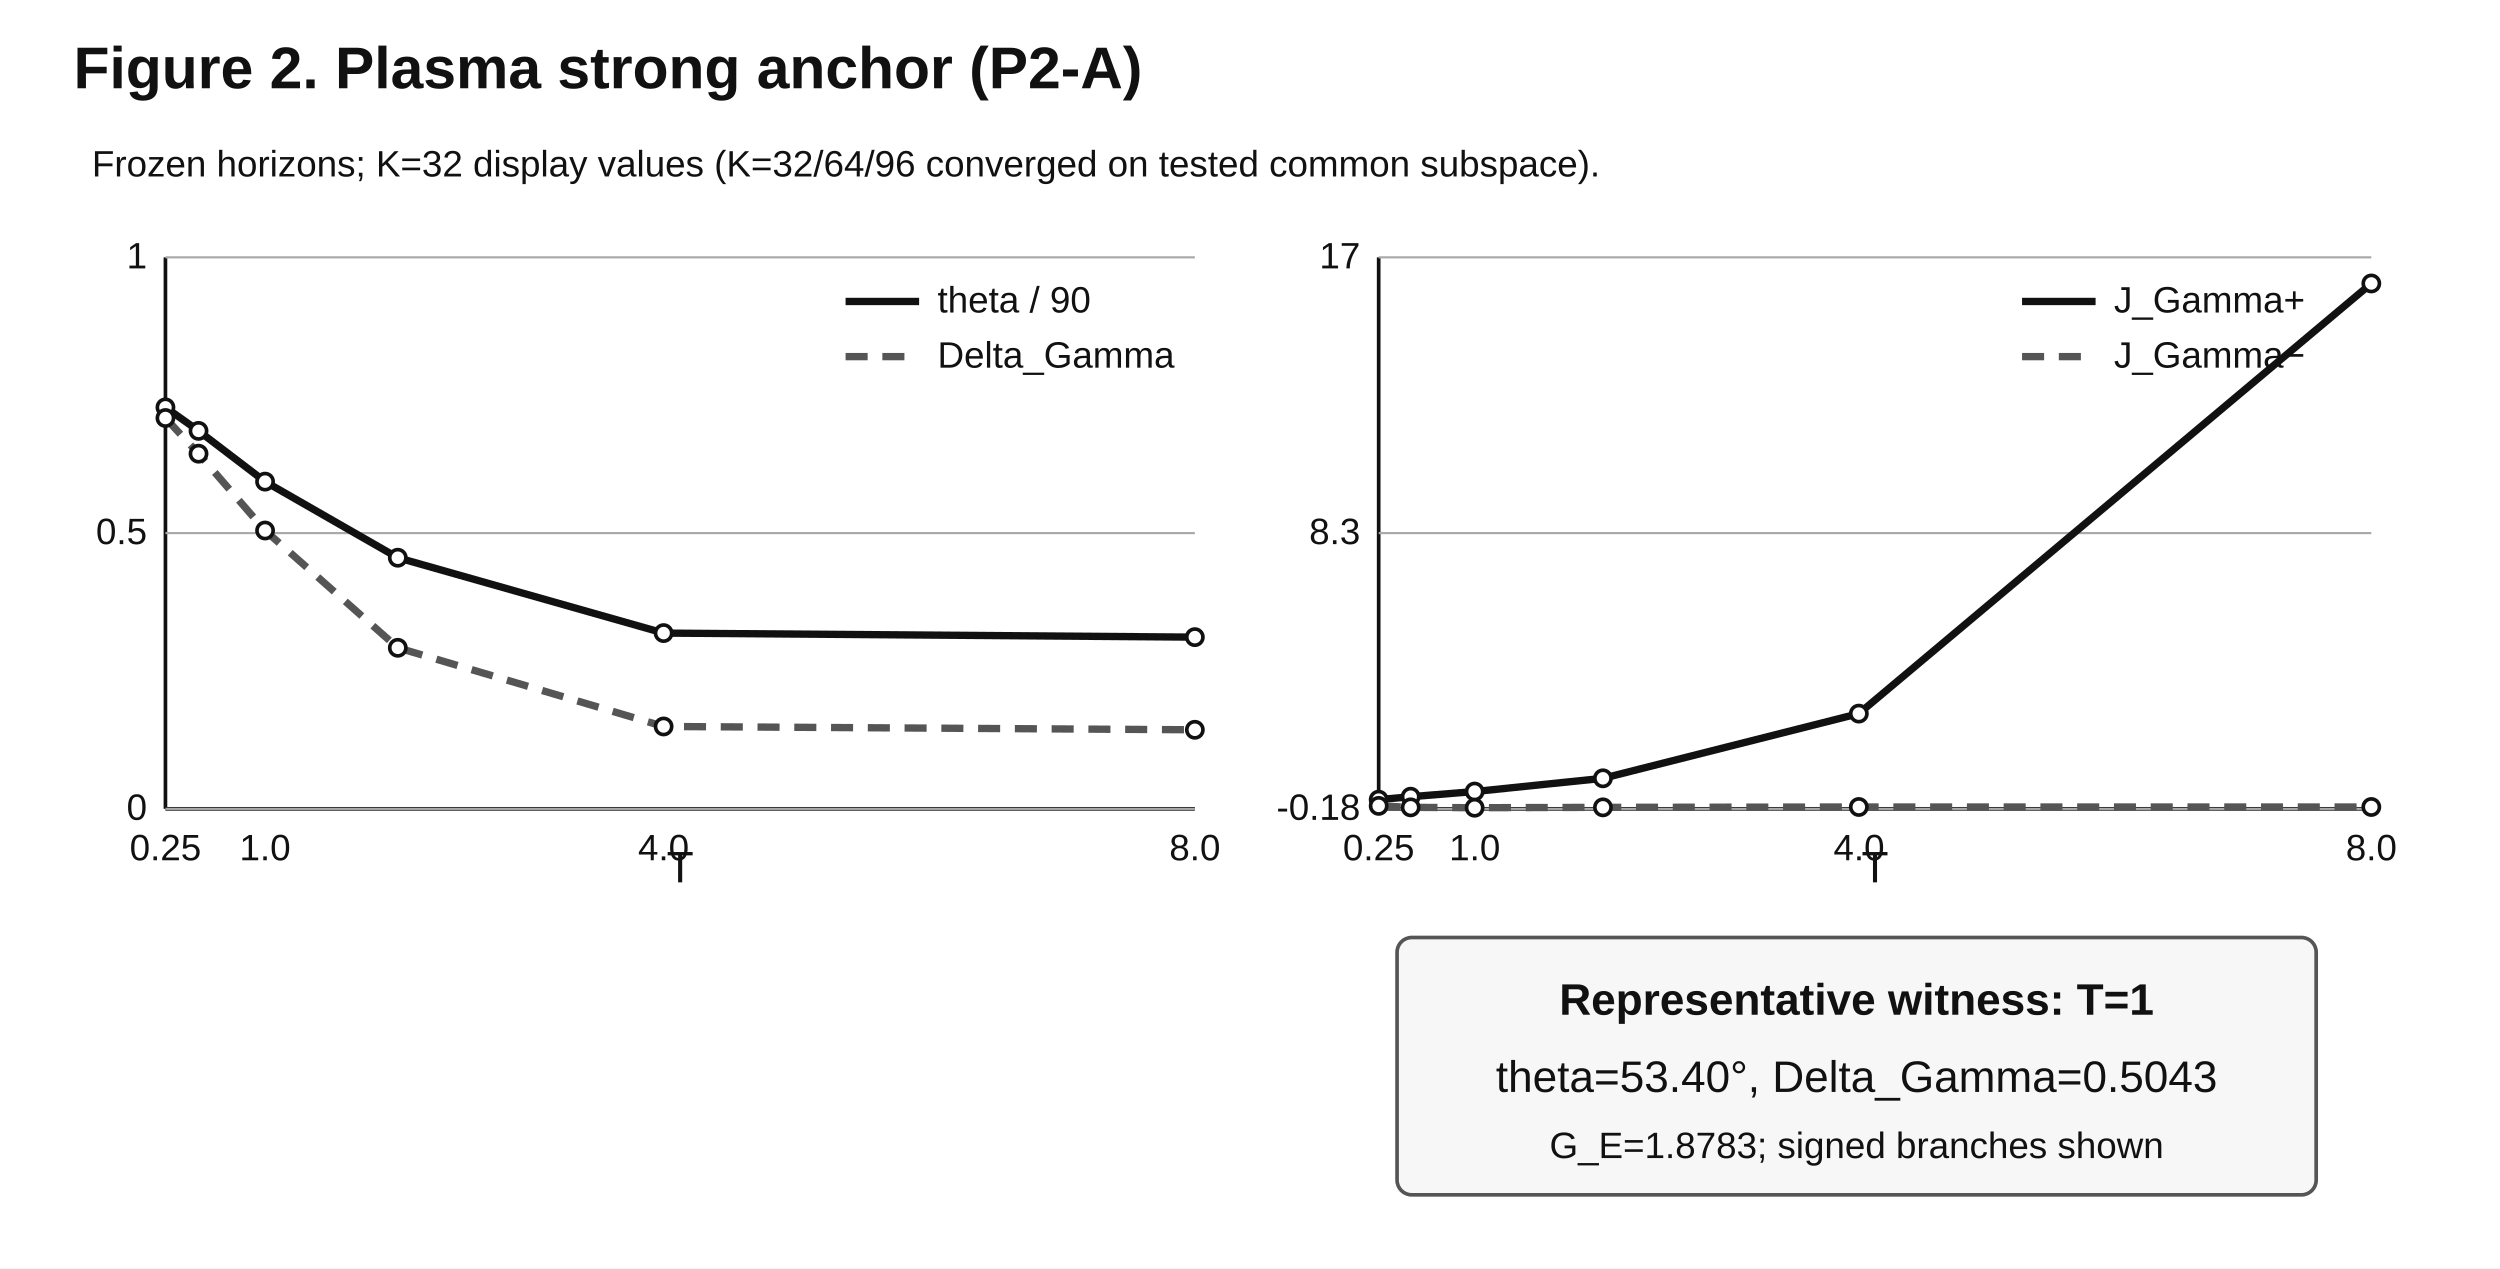
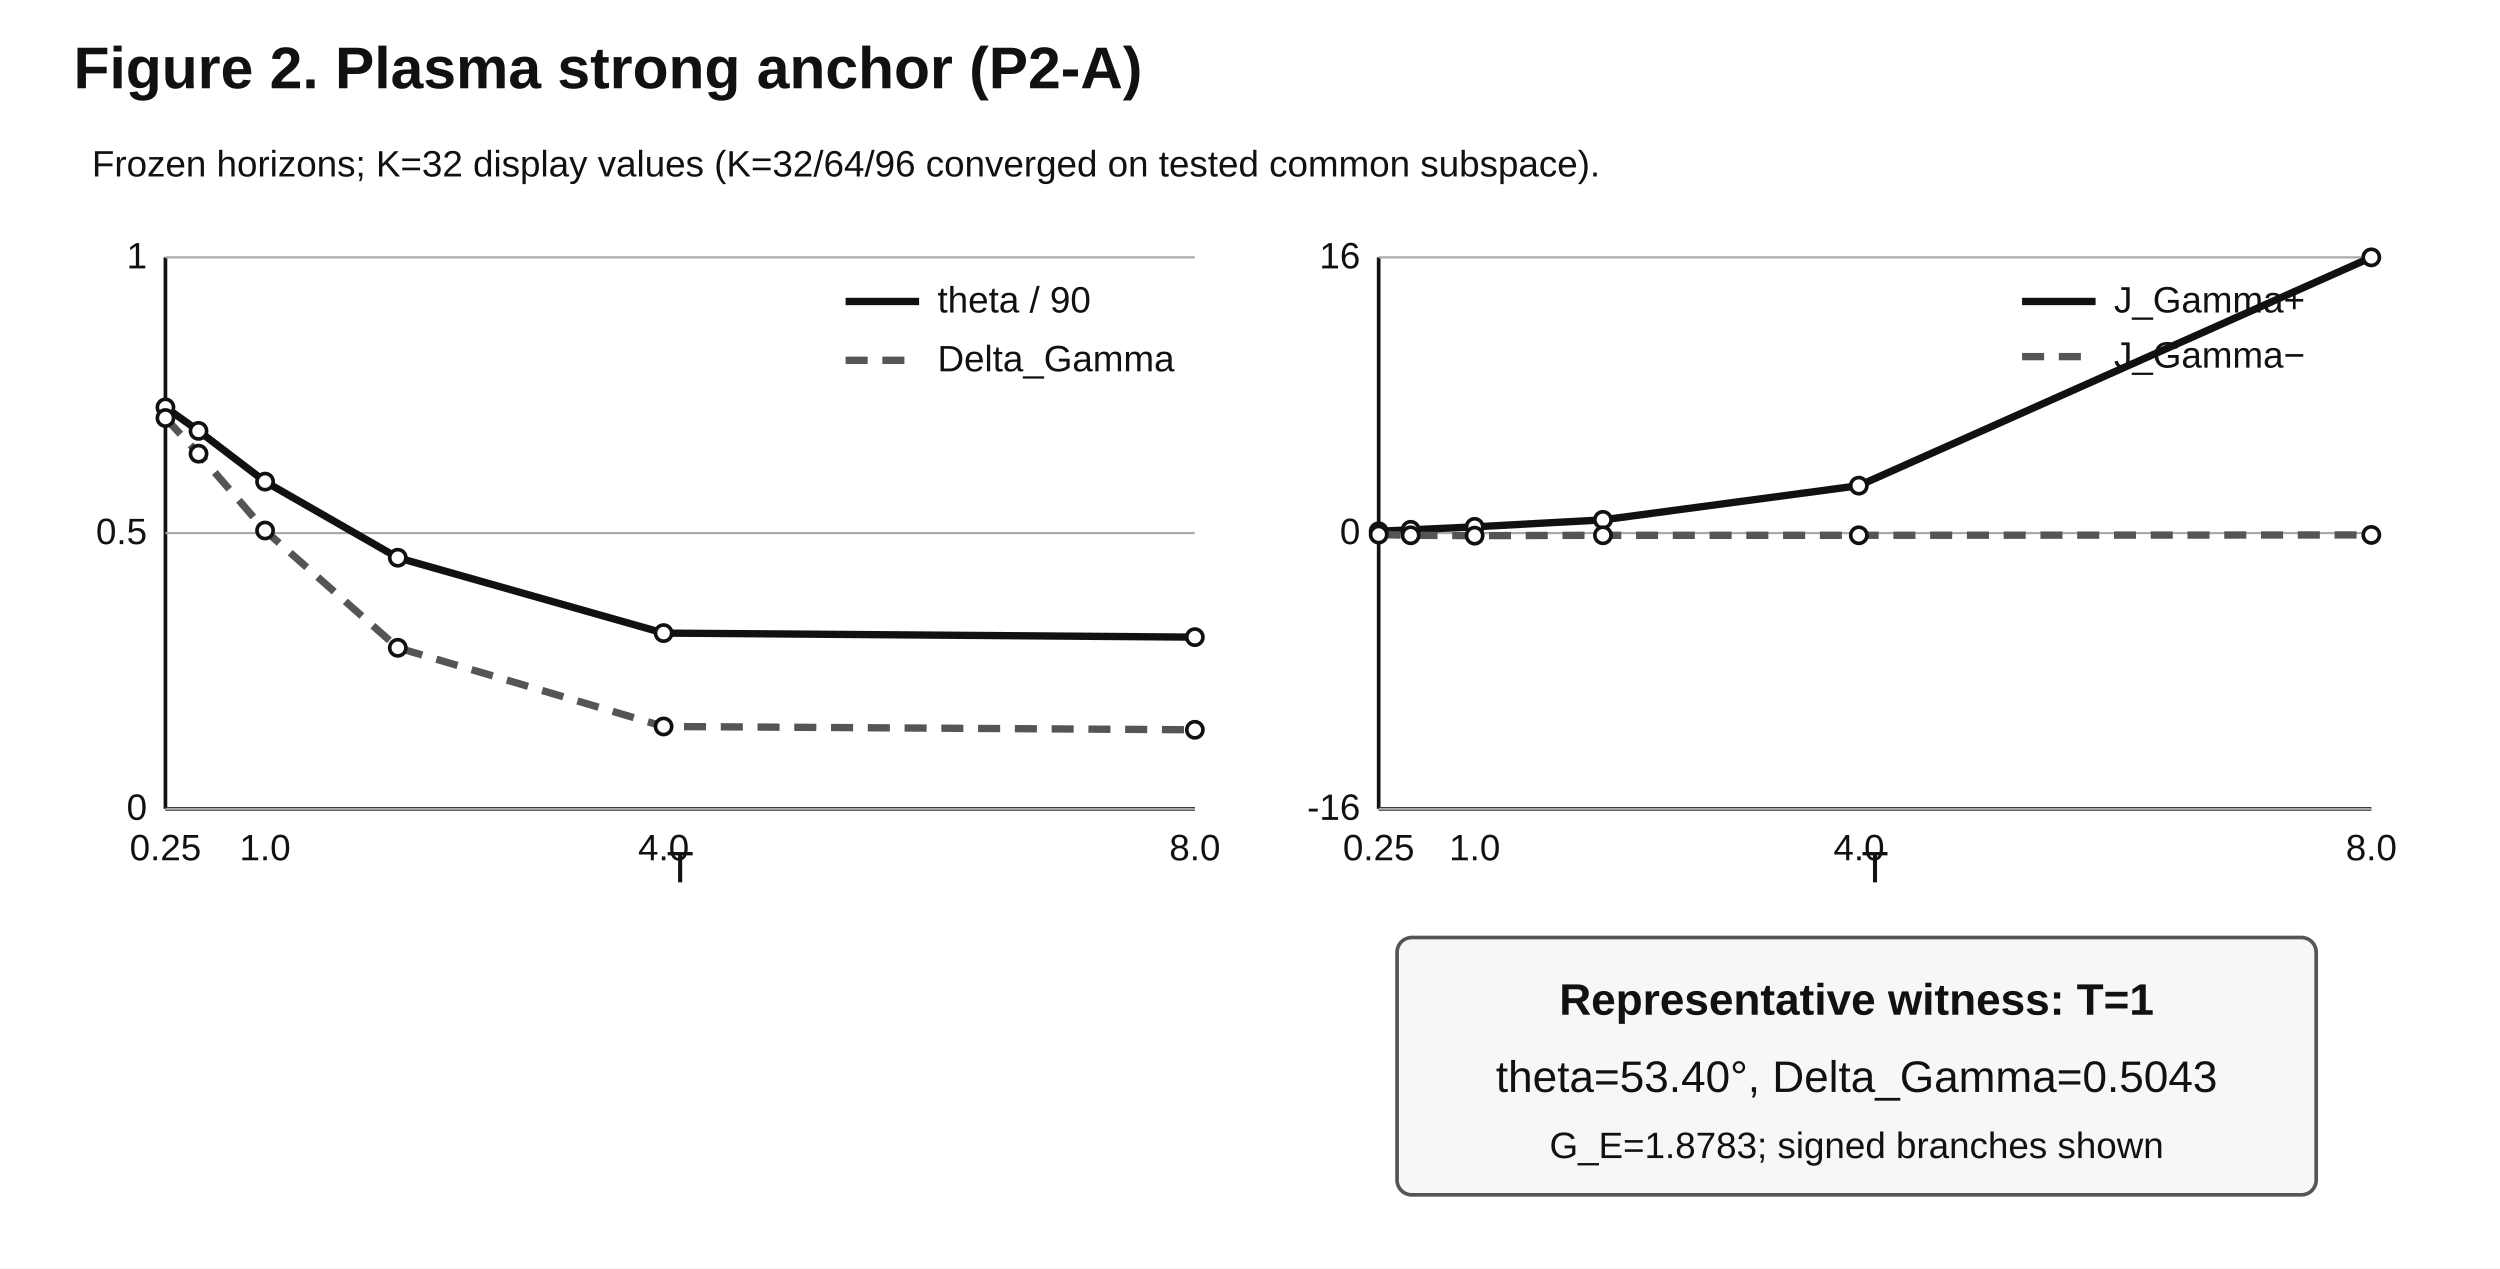
<svg xmlns="http://www.w3.org/2000/svg" width="680" height="345" viewBox="0 0 680 345">
  <rect width="100%" height="100%" fill="white" />
  <style>text{font-family:Arial,Helvetica,sans-serif;fill:#111}.t{font-size:16px;font-weight:bold}.s{font-size:12px}.xs{font-size:10px}.a{stroke:#111;stroke-width:1;fill:none}.g{stroke:#aaa;stroke-width:.6}.l1{stroke:#111;stroke-width:2;fill:none}.l2{stroke:#555;stroke-width:2;fill:none;stroke-dasharray:6 4}.l3{stroke:#888;stroke-width:2;fill:none;stroke-dasharray:2 3}.box{fill:#f7f7f7;stroke:#555;stroke-width:1}</style>
  <text x="20" y="24" class="t" text-anchor="start" font-weight="normal">Figure 2. Plasma strong anchor (P2-A)</text>
  <text x="25" y="48" class="xs" text-anchor="start" font-weight="normal">Frozen horizons; K=32 display values (K=32/64/96 converged on tested common subspace).</text>
  <line x1="45" y1="220" x2="325" y2="220" class="a" />
  <line x1="45" y1="70" x2="45" y2="220" class="a" />
  <line x1="45" y1="220" x2="325" y2="220" class="g" />
  <text x="40" y="223" class="xs" text-anchor="end" font-weight="normal">0</text>
  <line x1="45" y1="145.0" x2="325" y2="145.0" class="g" />
  <text x="40" y="148.0" class="xs" text-anchor="end" font-weight="normal">0.5</text>
  <line x1="45" y1="70" x2="325" y2="70" class="g" />
  <text x="40" y="73" class="xs" text-anchor="end" font-weight="normal">1</text>
  <text x="45.0" y="234" class="xs" text-anchor="middle" font-weight="normal">0.25</text>
-   <text x="72.097" y="234" class="xs" text-anchor="middle" font-weight="normal">1.0</text>
-   <text x="180.484" y="234" class="xs" text-anchor="middle" font-weight="normal">4.0</text>
+   <text x="72.1" y="234" class="xs" text-anchor="middle" font-weight="normal">1.0</text>
+   <text x="180.5" y="234" class="xs" text-anchor="middle" font-weight="normal">4.0</text>
  <text x="325.0" y="234" class="xs" text-anchor="middle" font-weight="normal">8.0</text>
  <polyline points="45.0,110.8 54.0,117.2 72.1,131.0 108.2,151.7 180.5,172.2 325.0,173.3" class="l1" />
+   <polyline points="45.0,113.7 54.0,123.4 72.1,144.3 108.2,176.2 180.5,197.6 325.0,198.5" class="l2" />
  <circle cx="45.0" cy="110.8" r="2.2" fill="white" stroke="#111" />
  <circle cx="54.0" cy="117.2" r="2.2" fill="white" stroke="#111" />
  <circle cx="72.1" cy="131.0" r="2.2" fill="white" stroke="#111" />
  <circle cx="108.2" cy="151.7" r="2.2" fill="white" stroke="#111" />
  <circle cx="180.5" cy="172.2" r="2.2" fill="white" stroke="#111" />
  <circle cx="325.0" cy="173.3" r="2.2" fill="white" stroke="#111" />
-   <line x1="230" y1="82" x2="250" y2="82" class="l1" />
-   <text x="255" y="85" class="xs" text-anchor="start" font-weight="normal">theta / 90</text>
-   <polyline points="45.0,113.7 54.0,123.4 72.1,144.3 108.2,176.2 180.5,197.6 325.0,198.5" class="l2" />
  <circle cx="45.0" cy="113.7" r="2.2" fill="white" stroke="#111" />
  <circle cx="54.0" cy="123.4" r="2.2" fill="white" stroke="#111" />
  <circle cx="72.1" cy="144.3" r="2.2" fill="white" stroke="#111" />
  <circle cx="108.2" cy="176.2" r="2.2" fill="white" stroke="#111" />
  <circle cx="180.5" cy="197.6" r="2.2" fill="white" stroke="#111" />
  <circle cx="325.0" cy="198.5" r="2.2" fill="white" stroke="#111" />
-   <line x1="230" y1="97" x2="250" y2="97" class="l2" />
-   <text x="255" y="100" class="xs" text-anchor="start" font-weight="normal">Delta_Gamma</text>
-   <text x="185" y="240" class="s" text-anchor="middle" font-weight="normal">T</text>
+   <line x1="230" y1="82" x2="250" y2="82" class="l1" />
+   <text x="255" y="85" class="xs" text-anchor="start" font-weight="normal">theta / 90</text>
+   <line x1="230" y1="98" x2="250" y2="98" class="l2" />
+   <text x="255" y="101" class="xs" text-anchor="start" font-weight="normal">Delta_Gamma</text>
+   <text x="185.0" y="240" class="s" text-anchor="middle" font-weight="normal">T</text>
  <line x1="375" y1="220" x2="645" y2="220" class="a" />
  <line x1="375" y1="70" x2="375" y2="220" class="a" />
-   <line x1="375" y1="220" x2="645" y2="220" class="g" />
-   <text x="370" y="223" class="xs" text-anchor="end" font-weight="normal">-0.18</text>
+   <line x1="375" y1="220.0" x2="645" y2="220.0" class="g" />
+   <text x="370" y="223.0" class="xs" text-anchor="end" font-weight="normal">-16</text>
  <line x1="375" y1="145.0" x2="645" y2="145.0" class="g" />
-   <text x="370" y="148.0" class="xs" text-anchor="end" font-weight="normal">8.3</text>
-   <line x1="375" y1="70" x2="645" y2="70" class="g" />
-   <text x="370" y="73" class="xs" text-anchor="end" font-weight="normal">17</text>
+   <text x="370" y="148.0" class="xs" text-anchor="end" font-weight="normal">0</text>
+   <line x1="375" y1="70.0" x2="645" y2="70.0" class="g" />
+   <text x="370" y="73.0" class="xs" text-anchor="end" font-weight="normal">16</text>
  <text x="375.0" y="234" class="xs" text-anchor="middle" font-weight="normal">0.25</text>
  <text x="401.129" y="234" class="xs" text-anchor="middle" font-weight="normal">1.0</text>
  <text x="505.645" y="234" class="xs" text-anchor="middle" font-weight="normal">4.0</text>
  <text x="645.0" y="234" class="xs" text-anchor="middle" font-weight="normal">8.0</text>
-   <polyline points="375.0,217.5 383.7,216.7 401.1,215.3 436.0,211.7 505.6,194.1 645.0,77.1" class="l1" />
-   <circle cx="375.0" cy="217.5" r="2.2" fill="white" stroke="#111" />
-   <circle cx="383.7" cy="216.7" r="2.2" fill="white" stroke="#111" />
-   <circle cx="401.1" cy="215.3" r="2.2" fill="white" stroke="#111" />
-   <circle cx="436.0" cy="211.7" r="2.2" fill="white" stroke="#111" />
-   <circle cx="505.6" cy="194.1" r="2.2" fill="white" stroke="#111" />
-   <circle cx="645.0" cy="77.1" r="2.2" fill="white" stroke="#111" />
+   <polyline points="375.0,144.5 383.7,144.1 401.1,143.3 436.0,141.4 505.6,132.1 645.0,70.0" class="l1" />
+   <polyline points="375.0,145.4 383.7,145.6 401.1,145.7 436.0,145.6 505.6,145.6 645.0,145.5" class="l2" />
+   <circle cx="375.0" cy="144.5" r="2.2" fill="white" stroke="#111" />
+   <circle cx="383.7" cy="144.1" r="2.2" fill="white" stroke="#111" />
+   <circle cx="401.1" cy="143.3" r="2.2" fill="white" stroke="#111" />
+   <circle cx="436.0" cy="141.4" r="2.2" fill="white" stroke="#111" />
+   <circle cx="505.6" cy="132.1" r="2.2" fill="white" stroke="#111" />
+   <circle cx="645.0" cy="70.0" r="2.2" fill="white" stroke="#111" />
+   <circle cx="375.0" cy="145.4" r="2.2" fill="white" stroke="#111" />
+   <circle cx="383.7" cy="145.6" r="2.2" fill="white" stroke="#111" />
+   <circle cx="401.1" cy="145.7" r="2.2" fill="white" stroke="#111" />
+   <circle cx="436.0" cy="145.6" r="2.2" fill="white" stroke="#111" />
+   <circle cx="505.6" cy="145.6" r="2.2" fill="white" stroke="#111" />
+   <circle cx="645.0" cy="145.5" r="2.2" fill="white" stroke="#111" />
  <line x1="550" y1="82" x2="570" y2="82" class="l1" />
  <text x="575" y="85" class="xs" text-anchor="start" font-weight="normal">J_Gamma+</text>
-   <polyline points="375.0,219.2 383.7,219.6 401.1,219.7 436.0,219.6 505.6,219.5 645.0,219.5" class="l2" />
-   <circle cx="375.0" cy="219.2" r="2.2" fill="white" stroke="#111" />
-   <circle cx="383.7" cy="219.6" r="2.2" fill="white" stroke="#111" />
-   <circle cx="401.1" cy="219.7" r="2.2" fill="white" stroke="#111" />
-   <circle cx="436.0" cy="219.6" r="2.2" fill="white" stroke="#111" />
-   <circle cx="505.6" cy="219.5" r="2.2" fill="white" stroke="#111" />
-   <circle cx="645.0" cy="219.5" r="2.2" fill="white" stroke="#111" />
  <line x1="550" y1="97" x2="570" y2="97" class="l2" />
  <text x="575" y="100" class="xs" text-anchor="start" font-weight="normal">J_Gamma−</text>
  <text x="510" y="240" class="s" text-anchor="middle" font-weight="normal">T</text>
  <rect x="380" y="255" width="250" height="70" rx="4" class="box" />
  <text x="505" y="276" class="s" text-anchor="middle" font-weight="bold">Representative witness: T=1</text>
  <text x="505" y="297" class="s" text-anchor="middle" font-weight="normal">theta=53.40°, Delta_Gamma=0.5043</text>
  <text x="505" y="315" class="xs" text-anchor="middle" font-weight="normal">G_E=1.8783; signed branches shown</text>
</svg>
